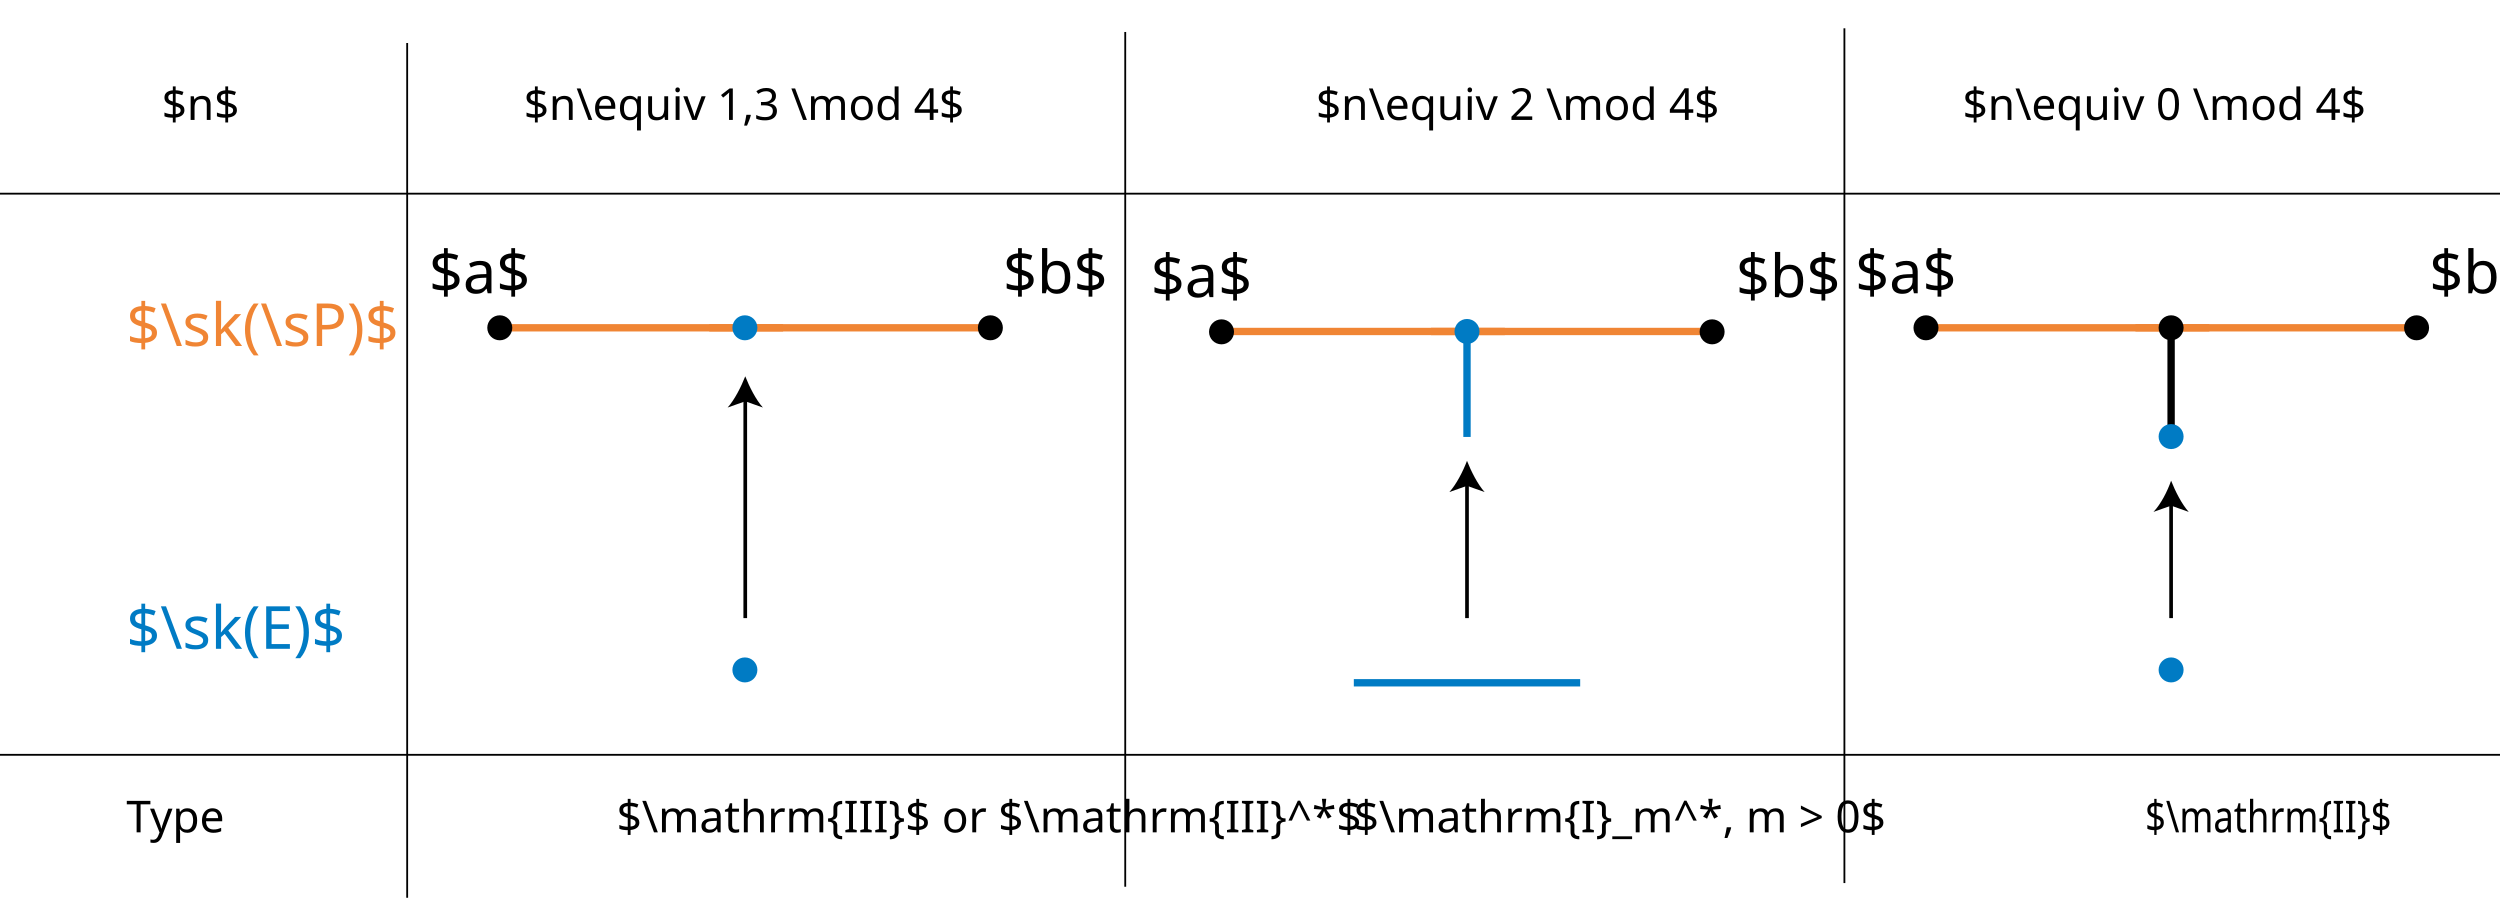
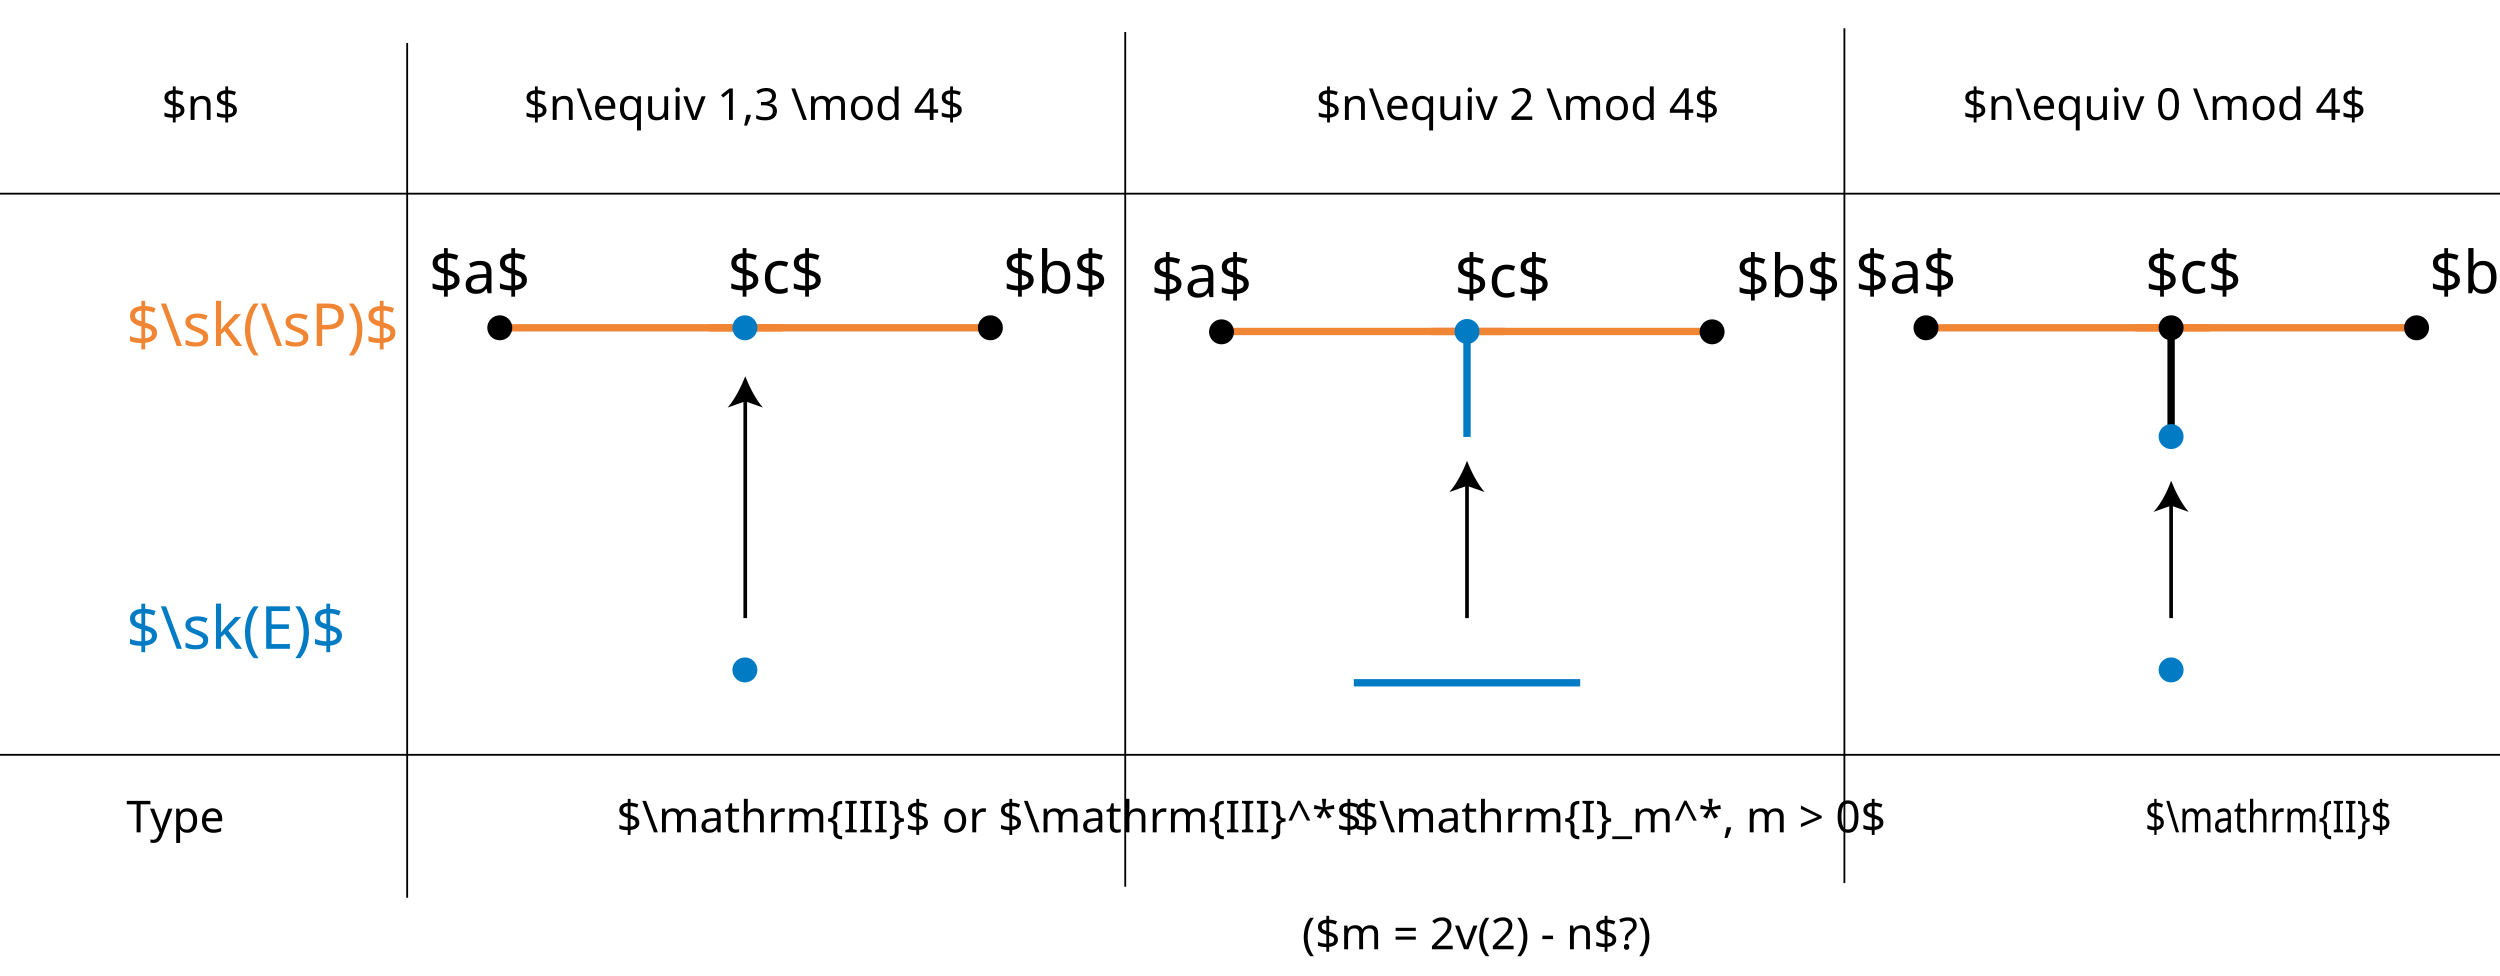
- <svg xmlns="http://www.w3.org/2000/svg" version="1.1" id="svg8" x="0px" y="0px" viewBox="0 0 680.3 248.9" style="enable-background:new 0 0 680.3 248.9;" xml:space="preserve">
+ <svg xmlns="http://www.w3.org/2000/svg" version="1.1" id="svg8" x="0px" y="0px" viewBox="0 0 680.3 265.5" style="enable-background:new 0 0 680.3 265.5;" xml:space="preserve">
  <style type="text/css">
- 	.st0{fill:#007BC4;stroke:#000000;stroke-width:2;stroke-miterlimit:10;}
+ 	.st0{fill:none;stroke:#000000;stroke-width:2;stroke-miterlimit:10;}
	.st1{fill:#F08534;}
- 	.st2{font-family:'MyriadPro-Regular';}
+ 	.st2{font-family:'ArialMT';}
	.st3{font-size:16.168px;}
	.st4{fill:#007BC4;}
- 	.st5{font-family:'ArialMT';}
- 	.st6{fill:none;stroke:#F08534;stroke-width:2;stroke-miterlimit:10;}
- 	.st7{font-size:12px;}
- 	.st8{fill:none;stroke:#000000;stroke-width:0.5;stroke-miterlimit:10;}
- 	.st9{fill:none;stroke:#000000;stroke-miterlimit:10;}
- 	.st10{fill:none;stroke:#007BC4;stroke-width:2;stroke-miterlimit:10;}
+ 	.st5{fill:none;stroke:#F08534;stroke-width:2;stroke-miterlimit:10;}
+ 	.st6{font-size:12px;}
+ 	.st7{fill:none;stroke:#000000;stroke-width:0.5;stroke-miterlimit:10;}
+ 	.st8{fill:none;stroke:#000000;stroke-miterlimit:10;}
+ 	.st9{fill:none;stroke:#007BC4;stroke-width:2;stroke-miterlimit:10;}
+ 	.st10{font-family:'MyriadPro-Regular';}
</style>
  <line class="st0" x1="590.8" y1="118.8" x2="590.8" y2="90.1" />
  <g id="layer1" transform="translate(0,-177)">
</g>
  <text transform="matrix(1 0 0 1 34.3786 94.1484)" class="st1 st2 st3">$\sk(\sP)$</text>
-   <text transform="matrix(1 0 0 1 34.3784 176.5477)" class="st4 st5 st3">$\sk(E)$</text>
-   <line class="st6" x1="193" y1="89.2" x2="270.1" y2="89.2" />
+   <text transform="matrix(1 0 0 1 34.3784 176.5477)" class="st4 st2 st3">$\sk(E)$</text>
+   <line class="st5" x1="193" y1="89.2" x2="270.1" y2="89.2" />
  <circle cx="269.5" cy="89.2" r="3.4" />
-   <text transform="matrix(1 0 0 1 272.9394 79.7991)" class="st5 st3">$b$</text>
-   <line class="st6" x1="136" y1="89.2" x2="213.1" y2="89.2" />
-   <text transform="matrix(1 0 0 1 116.721 79.7988)" class="st5 st3">$a$</text>
+   <text transform="matrix(1 0 0 1 272.9394 79.7991)" class="st2 st3">$b$</text>
+   <line class="st5" x1="136" y1="89.2" x2="213.1" y2="89.2" />
+   <text transform="matrix(1 0 0 1 116.721 79.7988)" class="st2 st3">$a$</text>
  <circle cx="136" cy="89.2" r="3.4" />
-   <text transform="matrix(1 0 0 1 34.3787 226.4975)" class="st5 st7">Type</text>
-   <text transform="matrix(1 0 0 1 167.7914 226.4975)" class="st5 st7">$\mathrm{III}$ or $\mathrm{III}^*$</text>
-   <text transform="matrix(0.8246 0 0 1 583.7177 226.4973)" class="st5 st7">$\mathrm{II}$</text>
-   <text transform="matrix(1 0 0 1 43.9996 32.6284)" class="st5 st7">$n$</text>
-   <line class="st8" x1="110.8" y1="11.7" x2="110.8" y2="244.3" />
-   <line class="st8" x1="306.2" y1="8.7" x2="306.2" y2="241.3" />
-   <line class="st8" x1="-8.5" y1="52.7" x2="708.2" y2="52.7" />
-   <line class="st8" x1="-4.9" y1="205.4" x2="711.8" y2="205.4" />
+   <text transform="matrix(1 0 0 1 34.3787 226.4975)" class="st2 st6">Type</text>
+   <text transform="matrix(1 0 0 1 167.7914 226.4975)" class="st2 st6">$\mathrm{III}$ or $\mathrm{III}^*$</text>
+   <text transform="matrix(0.8246 0 0 1 583.7178 226.4974)" class="st2 st6">$\mathrm{II}$</text>
+   <text transform="matrix(1 0 0 1 43.9996 32.6284)" class="st2 st6">$n$</text>
+   <line class="st7" x1="110.8" y1="11.7" x2="110.8" y2="244.3" />
+   <line class="st7" x1="306.2" y1="8.7" x2="306.2" y2="241.3" />
+   <line class="st7" x1="-8.5" y1="52.7" x2="708.2" y2="52.7" />
+   <line class="st7" x1="-4.9" y1="205.4" x2="711.8" y2="205.4" />
  <circle class="st4" cx="202.7" cy="89.2" r="3.4" />
  <circle class="st4" cx="202.7" cy="182.3" r="3.4" />
  <g>
    <g>
-       <line class="st9" x1="202.8" y1="168.2" x2="202.8" y2="108.4" />
+       <line class="st8" x1="202.8" y1="168.2" x2="202.8" y2="108.4" />
      <g>
        <path d="M202.8,102.4c1.1,2.8,2.9,6.4,4.8,8.5l-4.8-1.7l-4.8,1.7C199.9,108.8,201.7,105.2,202.8,102.4z" />
      </g>
    </g>
  </g>
  <g>
-     <text transform="matrix(1 0 0 1 142.531 32.6284)" class="st5 st7">$n\equiv 1,3 \mod 4$</text>
+     <text transform="matrix(1 0 0 1 142.531 32.6284)" class="st2 st6">$n\equiv 1,3 \mod 4$</text>
  </g>
  <g>
-     <text transform="matrix(1 0 0 1 358.1016 32.6285)" class="st5 st7">$n\equiv 2 \mod 4$</text>
+     <text transform="matrix(1 0 0 1 358.1016 32.6285)" class="st2 st6">$n\equiv 2 \mod 4$</text>
  </g>
-   <text transform="matrix(1 0 0 1 368.3781 226.4977)" class="st5 st7">$\mathrm{I}_m^*, m &gt; 0$</text>
-   <line class="st6" x1="389.4" y1="90.2" x2="466.6" y2="90.2" />
+   <text transform="matrix(1 0 0 1 368.3781 226.4977)" class="st2 st6">$\mathrm{I}_m^*, m &gt; 0$</text>
+   <line class="st5" x1="389.4" y1="90.2" x2="466.6" y2="90.2" />
  <circle cx="465.9" cy="90.3" r="3.4" />
-   <text transform="matrix(1 0 0 1 472.3761 80.8481)" class="st5 st3">$b$</text>
-   <line class="st6" x1="332.4" y1="90.2" x2="409.5" y2="90.2" />
-   <text transform="matrix(1 0 0 1 313.1577 80.8478)" class="st5 st3">$a$</text>
+   <text transform="matrix(1 0 0 1 472.3761 80.8481)" class="st2 st3">$b$</text>
+   <line class="st5" x1="332.4" y1="90.2" x2="409.5" y2="90.2" />
+   <text transform="matrix(1 0 0 1 313.1577 80.8478)" class="st2 st3">$a$</text>
  <circle cx="332.4" cy="90.3" r="3.4" />
  <circle class="st4" cx="399.2" cy="90.2" r="3.4" />
  <g>
    <g>
-       <line class="st9" x1="399.2" y1="168.2" x2="399.2" y2="131.5" />
+       <line class="st8" x1="399.2" y1="168.2" x2="399.2" y2="131.5" />
      <g>
        <path d="M399.2,125.4c1.1,2.8,2.9,6.4,4.8,8.5l-4.8-1.7l-4.8,1.7C396.3,131.8,398.1,128.3,399.2,125.4z" />
      </g>
    </g>
  </g>
-   <line class="st10" x1="399.2" y1="90.2" x2="399.2" y2="118.9" />
-   <line class="st10" x1="368.4" y1="185.8" x2="430" y2="185.8" />
-   <line class="st6" x1="581.1" y1="89.2" x2="658.2" y2="89.2" />
+   <line class="st9" x1="399.2" y1="90.2" x2="399.2" y2="118.9" />
+   <line class="st9" x1="368.4" y1="185.8" x2="430" y2="185.8" />
+   <line class="st5" x1="581.1" y1="89.2" x2="658.2" y2="89.2" />
  <circle cx="657.6" cy="89.2" r="3.4" />
-   <text transform="matrix(1 0 0 1 661.0487 79.7991)" class="st5 st3">$b$</text>
-   <line class="st6" x1="524.1" y1="89.2" x2="601.2" y2="89.2" />
-   <text transform="matrix(1 0 0 1 504.8303 79.7988)" class="st5 st3">$a$</text>
+   <text transform="matrix(1 0 0 1 661.0487 79.7991)" class="st2 st3">$b$</text>
+   <line class="st5" x1="524.1" y1="89.2" x2="601.2" y2="89.2" />
+   <text transform="matrix(1 0 0 1 504.8303 79.7988)" class="st2 st3">$a$</text>
  <circle cx="524.1" cy="89.2" r="3.4" />
  <circle cx="590.8" cy="89.2" r="3.4" />
  <circle class="st4" cx="590.8" cy="182.3" r="3.4" />
  <g>
    <g>
-       <line class="st9" x1="590.8" y1="168.2" x2="590.8" y2="136.9" />
+       <line class="st8" x1="590.8" y1="168.2" x2="590.8" y2="136.9" />
      <g>
        <path d="M590.8,130.8c1.1,2.8,2.9,6.4,4.8,8.5l-4.8-1.7l-4.8,1.7C588,137.2,589.8,133.7,590.8,130.8z" />
      </g>
    </g>
  </g>
-   <line class="st8" x1="501.9" y1="7.7" x2="501.9" y2="240.3" />
+   <line class="st7" x1="501.9" y1="7.7" x2="501.9" y2="240.3" />
  <circle class="st4" cx="590.8" cy="118.8" r="3.4" />
  <g>
-     <text transform="matrix(1 0 0 1 534.051 32.6287)" class="st5 st7">$n\equiv 0 \mod 4$</text>
+     <text transform="matrix(1 0 0 1 534.051 32.6287)" class="st2 st6">$n\equiv 0 \mod 4$</text>
  </g>
+   <text transform="matrix(1 0 0 1 354.2941 258.3083)" class="st10 st6">($m = 2v(2) - n$?)</text>
+   <text transform="matrix(1 0 0 1 197.9998 79.7987)" class="st2 st3">$c$</text>
+   <text transform="matrix(1 0 0 1 395.7998 80.8483)" class="st2 st3">$c$</text>
+   <text transform="matrix(1 0 0 1 583.7176 79.7987)" class="st2 st3">$c$</text>
</svg>
